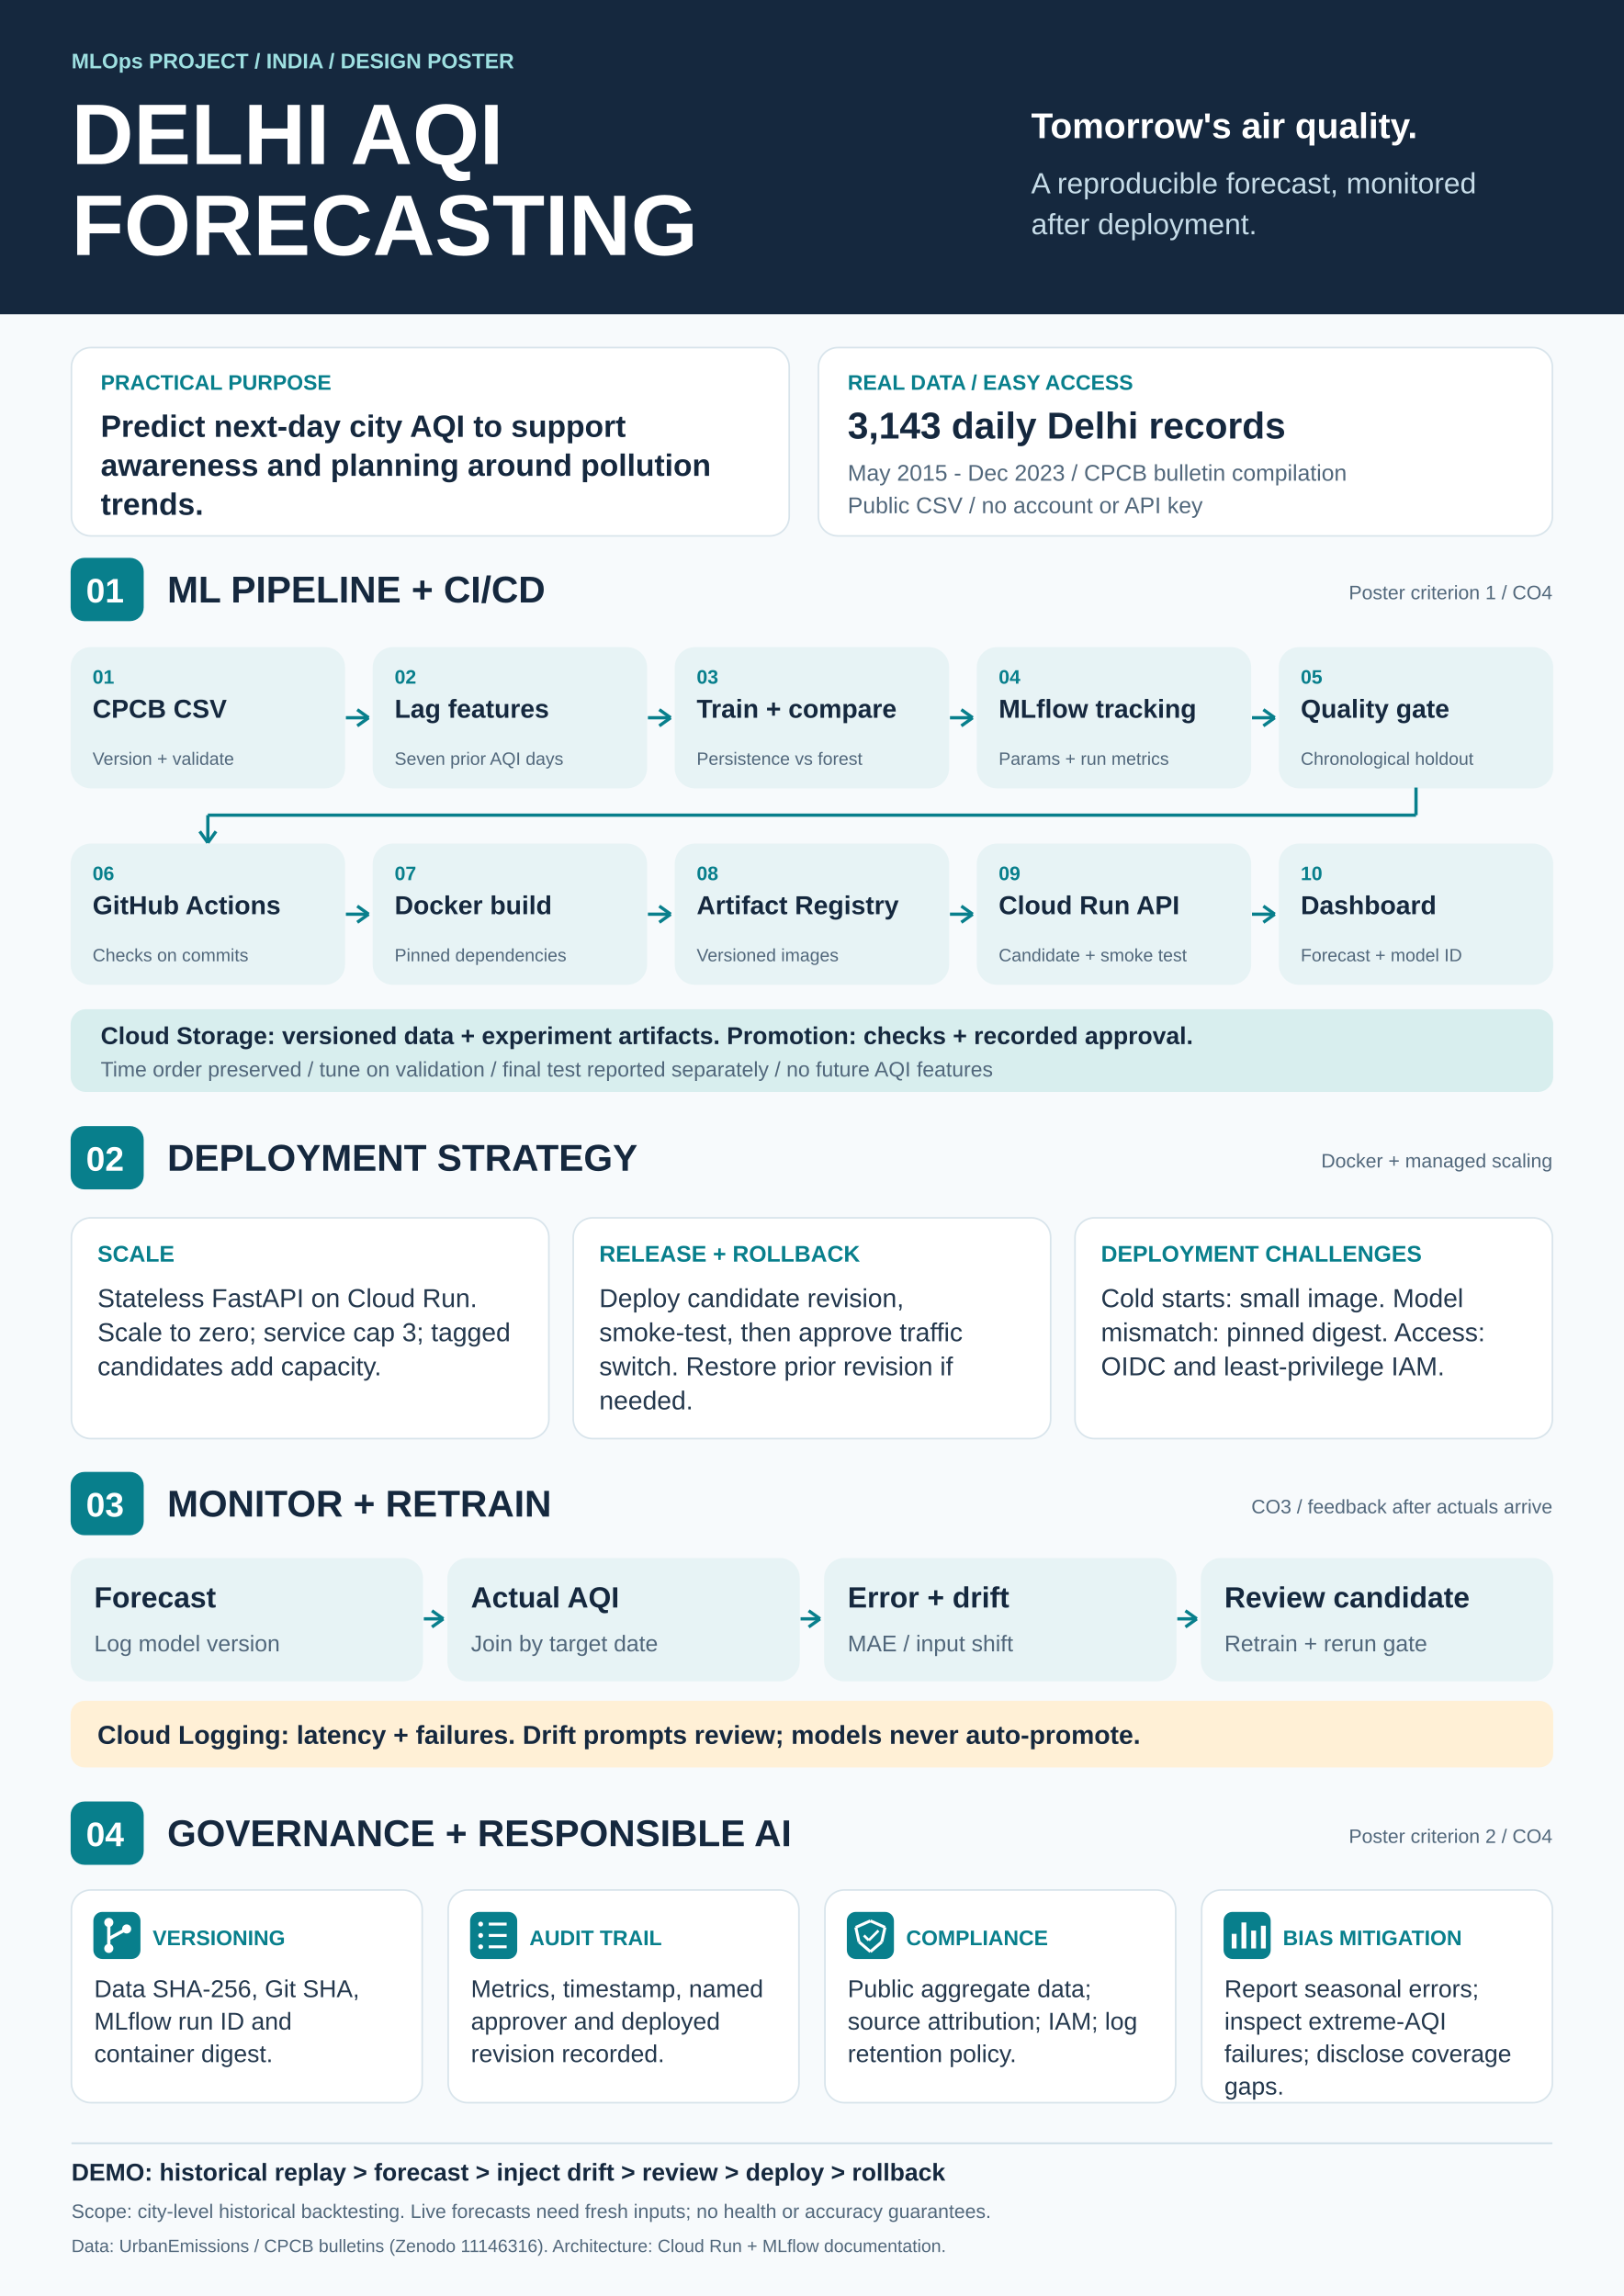
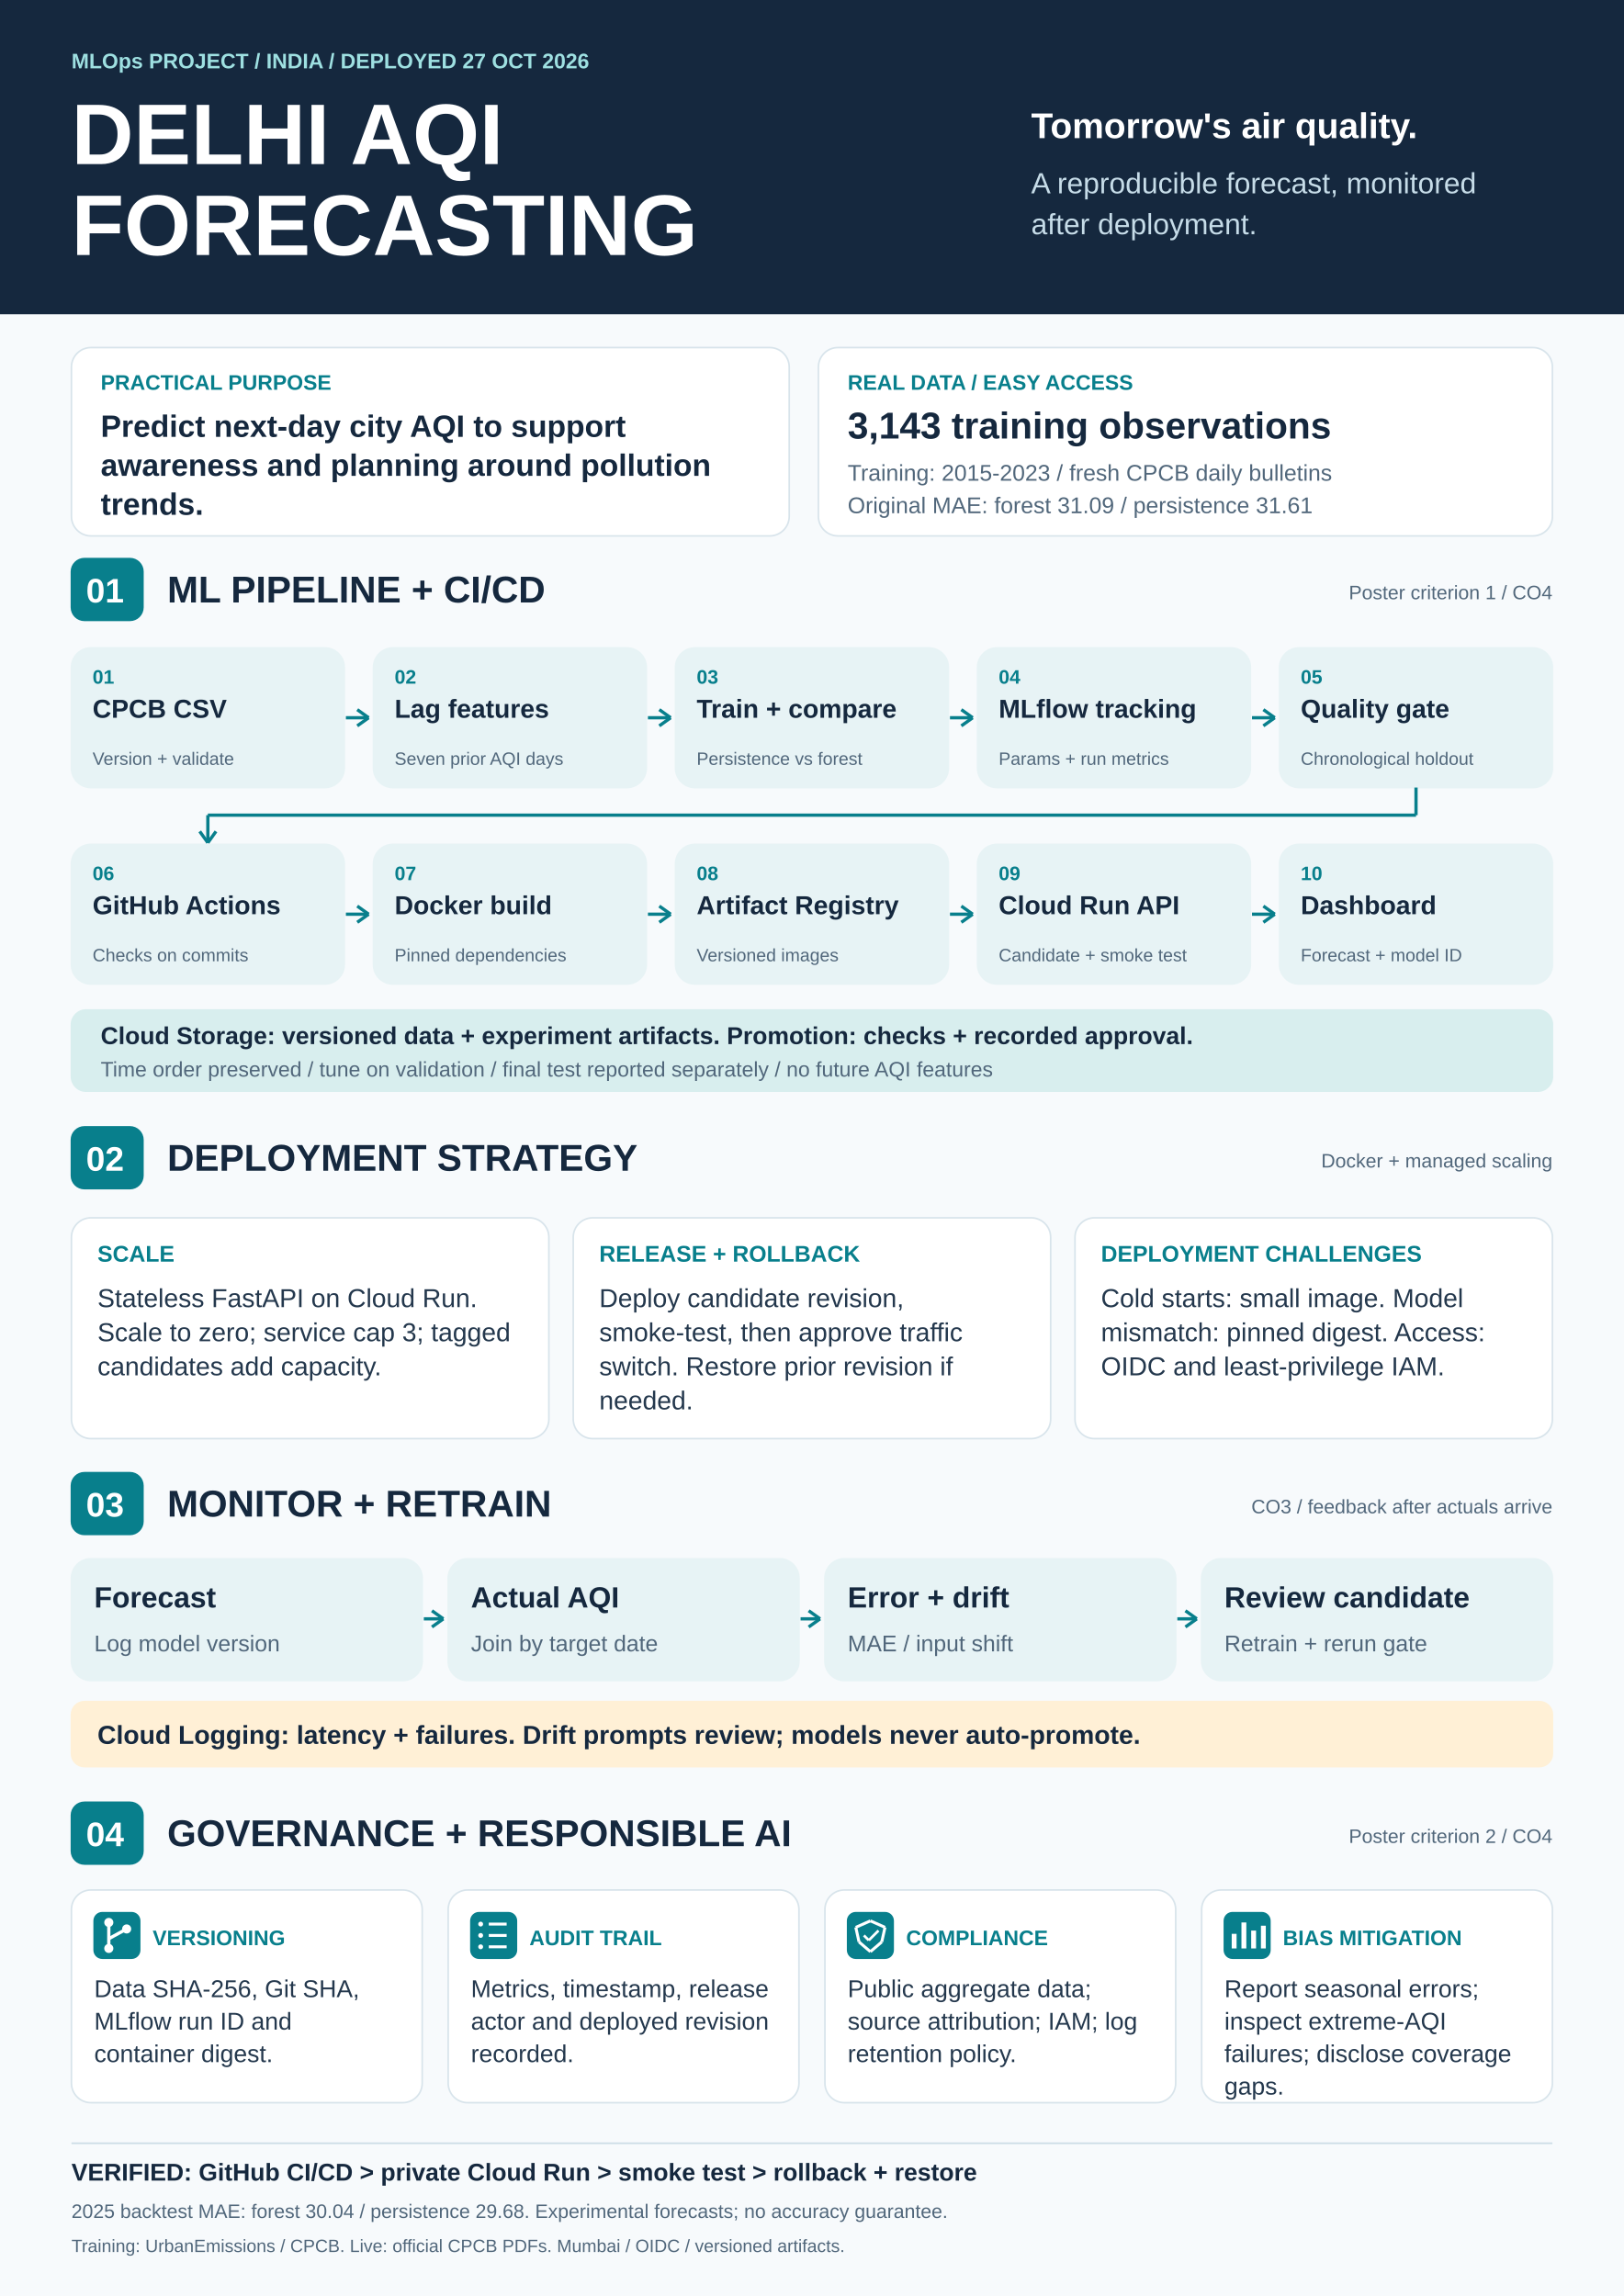
<svg xmlns="http://www.w3.org/2000/svg" width="297mm" height="420mm" viewBox="0 0 1000 1414">
  <rect x="0" y="0" width="1000" height="1414" rx="0" fill="#F7FAFC" stroke="#F7FAFC" />
  <rect x="0" y="0" width="1000" height="193" rx="0" fill="#15283E" stroke="#15283E" />
-   <text x="44" y="42" font-family="Arial,Helvetica,sans-serif" font-size="13" font-weight="700" fill="#9EE0E1">MLOps PROJECT  /  INDIA  /  DESIGN POSTER</text>
+   <text x="44" y="42" font-family="Arial,Helvetica,sans-serif" font-size="13" font-weight="700" fill="#9EE0E1">MLOps PROJECT  /  INDIA  /  DEPLOYED 27 OCT 2026</text>
  <text x="44" y="101" font-family="Arial,Helvetica,sans-serif" font-size="53" font-weight="700" fill="#FFFFFF">DELHI AQI</text>
  <text x="44" y="157" font-family="Arial,Helvetica,sans-serif" font-size="53" font-weight="700" fill="#FFFFFF">FORECASTING</text>
  <text x="635" y="85" font-family="Arial,Helvetica,sans-serif" font-size="22" font-weight="700" fill="#FFFFFF">Tomorrow's air quality.</text>
  <text x="635" y="119.0" font-family="Arial,Helvetica,sans-serif" font-size="18" font-weight="400" fill="#C6DCE8">A reproducible forecast, monitored</text>
  <text x="635" y="144.2" font-family="Arial,Helvetica,sans-serif" font-size="18" font-weight="400" fill="#C6DCE8">after deployment.</text>
  <rect x="44" y="214" width="442" height="116" rx="12" fill="#FFFFFF" stroke="#D8E4EB" />
  <text x="62" y="240" font-family="Arial,Helvetica,sans-serif" font-size="13" font-weight="700" fill="#087F8C">PRACTICAL PURPOSE</text>
  <text x="62" y="269" font-family="Arial,Helvetica,sans-serif" font-size="19" font-weight="700" fill="#15283E">Predict next-day city AQI to support</text>
  <text x="62" y="293" font-family="Arial,Helvetica,sans-serif" font-size="19" font-weight="700" fill="#15283E">awareness and planning around pollution</text>
  <text x="62" y="317" font-family="Arial,Helvetica,sans-serif" font-size="19" font-weight="700" fill="#15283E">trends.</text>
  <rect x="504" y="214" width="452" height="116" rx="12" fill="#FFFFFF" stroke="#D8E4EB" />
  <text x="522" y="240" font-family="Arial,Helvetica,sans-serif" font-size="13" font-weight="700" fill="#087F8C">REAL DATA / EASY ACCESS</text>
-   <text x="522" y="270" font-family="Arial,Helvetica,sans-serif" font-size="23" font-weight="700" fill="#15283E">3,143 daily Delhi records</text>
-   <text x="522" y="296" font-family="Arial,Helvetica,sans-serif" font-size="14" font-weight="400" fill="#51677B">May 2015 - Dec 2023 / CPCB bulletin compilation</text>
-   <text x="522" y="316" font-family="Arial,Helvetica,sans-serif" font-size="14" font-weight="400" fill="#51677B">Public CSV / no account or API key</text>
+   <text x="522" y="270" font-family="Arial,Helvetica,sans-serif" font-size="23" font-weight="700" fill="#15283E">3,143 training observations</text>
+   <text x="522" y="296" font-family="Arial,Helvetica,sans-serif" font-size="14" font-weight="400" fill="#51677B">Training: 2015-2023 / fresh CPCB daily bulletins</text>
+   <text x="522" y="316" font-family="Arial,Helvetica,sans-serif" font-size="14" font-weight="400" fill="#51677B">Original MAE: forest 31.09 / persistence 31.61</text>
  <rect x="44" y="344" width="44" height="38" rx="8" fill="#087F8C" stroke="#087F8C" />
  <text x="53" y="371" font-family="Arial,Helvetica,sans-serif" font-size="21" font-weight="700" fill="#FFFFFF">01</text>
  <text x="103" y="371" font-family="Arial,Helvetica,sans-serif" font-size="23" font-weight="700" fill="#15283E">ML PIPELINE + CI/CD</text>
  <text x="830.624" y="369" font-family="Arial,Helvetica,sans-serif" font-size="12" font-weight="400" fill="#51677B">Poster criterion 1 / CO4</text>
  <rect x="44" y="399" width="168" height="86" rx="12" fill="#E7F3F5" stroke="#E7F3F5" />
  <text x="57" y="421" font-family="Arial,Helvetica,sans-serif" font-size="12" font-weight="700" fill="#087F8C">01</text>
  <text x="57" y="442" font-family="Arial,Helvetica,sans-serif" font-size="16" font-weight="700" fill="#15283E">CPCB CSV</text>
  <text x="57" y="471" font-family="Arial,Helvetica,sans-serif" font-size="11" font-weight="400" fill="#51677B">Version + validate</text>
  <line x1="213" y1="442" x2="227" y2="442" stroke="#087F8C" stroke-width="2" />
  <line x1="227" y1="442" x2="220" y2="437" stroke="#087F8C" stroke-width="2" />
  <line x1="227" y1="442" x2="220" y2="447" stroke="#087F8C" stroke-width="2" />
  <rect x="230" y="399" width="168" height="86" rx="12" fill="#E7F3F5" stroke="#E7F3F5" />
  <text x="243" y="421" font-family="Arial,Helvetica,sans-serif" font-size="12" font-weight="700" fill="#087F8C">02</text>
  <text x="243" y="442" font-family="Arial,Helvetica,sans-serif" font-size="16" font-weight="700" fill="#15283E">Lag features</text>
  <text x="243" y="471" font-family="Arial,Helvetica,sans-serif" font-size="11" font-weight="400" fill="#51677B">Seven prior AQI days</text>
  <line x1="399" y1="442" x2="413" y2="442" stroke="#087F8C" stroke-width="2" />
  <line x1="413" y1="442" x2="406" y2="437" stroke="#087F8C" stroke-width="2" />
  <line x1="413" y1="442" x2="406" y2="447" stroke="#087F8C" stroke-width="2" />
  <rect x="416" y="399" width="168" height="86" rx="12" fill="#E7F3F5" stroke="#E7F3F5" />
  <text x="429" y="421" font-family="Arial,Helvetica,sans-serif" font-size="12" font-weight="700" fill="#087F8C">03</text>
  <text x="429" y="442" font-family="Arial,Helvetica,sans-serif" font-size="16" font-weight="700" fill="#15283E">Train + compare</text>
  <text x="429" y="471" font-family="Arial,Helvetica,sans-serif" font-size="11" font-weight="400" fill="#51677B">Persistence vs forest</text>
  <line x1="585" y1="442" x2="599" y2="442" stroke="#087F8C" stroke-width="2" />
  <line x1="599" y1="442" x2="592" y2="437" stroke="#087F8C" stroke-width="2" />
  <line x1="599" y1="442" x2="592" y2="447" stroke="#087F8C" stroke-width="2" />
  <rect x="602" y="399" width="168" height="86" rx="12" fill="#E7F3F5" stroke="#E7F3F5" />
  <text x="615" y="421" font-family="Arial,Helvetica,sans-serif" font-size="12" font-weight="700" fill="#087F8C">04</text>
  <text x="615" y="442" font-family="Arial,Helvetica,sans-serif" font-size="16" font-weight="700" fill="#15283E">MLflow tracking</text>
  <text x="615" y="471" font-family="Arial,Helvetica,sans-serif" font-size="11" font-weight="400" fill="#51677B">Params + run metrics</text>
  <line x1="771" y1="442" x2="785" y2="442" stroke="#087F8C" stroke-width="2" />
  <line x1="785" y1="442" x2="778" y2="437" stroke="#087F8C" stroke-width="2" />
  <line x1="785" y1="442" x2="778" y2="447" stroke="#087F8C" stroke-width="2" />
  <rect x="788" y="399" width="168" height="86" rx="12" fill="#E7F3F5" stroke="#E7F3F5" />
  <text x="801" y="421" font-family="Arial,Helvetica,sans-serif" font-size="12" font-weight="700" fill="#087F8C">05</text>
  <text x="801" y="442" font-family="Arial,Helvetica,sans-serif" font-size="16" font-weight="700" fill="#15283E">Quality gate</text>
  <text x="801" y="471" font-family="Arial,Helvetica,sans-serif" font-size="11" font-weight="400" fill="#51677B">Chronological holdout</text>
  <rect x="44" y="520" width="168" height="86" rx="12" fill="#E7F3F5" stroke="#E7F3F5" />
  <text x="57" y="542" font-family="Arial,Helvetica,sans-serif" font-size="12" font-weight="700" fill="#087F8C">06</text>
  <text x="57" y="563" font-family="Arial,Helvetica,sans-serif" font-size="16" font-weight="700" fill="#15283E">GitHub Actions</text>
  <text x="57" y="592" font-family="Arial,Helvetica,sans-serif" font-size="11" font-weight="400" fill="#51677B">Checks on commits</text>
  <line x1="213" y1="563" x2="227" y2="563" stroke="#087F8C" stroke-width="2" />
  <line x1="227" y1="563" x2="220" y2="558" stroke="#087F8C" stroke-width="2" />
  <line x1="227" y1="563" x2="220" y2="568" stroke="#087F8C" stroke-width="2" />
  <rect x="230" y="520" width="168" height="86" rx="12" fill="#E7F3F5" stroke="#E7F3F5" />
  <text x="243" y="542" font-family="Arial,Helvetica,sans-serif" font-size="12" font-weight="700" fill="#087F8C">07</text>
  <text x="243" y="563" font-family="Arial,Helvetica,sans-serif" font-size="16" font-weight="700" fill="#15283E">Docker build</text>
  <text x="243" y="592" font-family="Arial,Helvetica,sans-serif" font-size="11" font-weight="400" fill="#51677B">Pinned dependencies</text>
  <line x1="399" y1="563" x2="413" y2="563" stroke="#087F8C" stroke-width="2" />
  <line x1="413" y1="563" x2="406" y2="558" stroke="#087F8C" stroke-width="2" />
  <line x1="413" y1="563" x2="406" y2="568" stroke="#087F8C" stroke-width="2" />
  <rect x="416" y="520" width="168" height="86" rx="12" fill="#E7F3F5" stroke="#E7F3F5" />
  <text x="429" y="542" font-family="Arial,Helvetica,sans-serif" font-size="12" font-weight="700" fill="#087F8C">08</text>
  <text x="429" y="563" font-family="Arial,Helvetica,sans-serif" font-size="16" font-weight="700" fill="#15283E">Artifact Registry</text>
  <text x="429" y="592" font-family="Arial,Helvetica,sans-serif" font-size="11" font-weight="400" fill="#51677B">Versioned images</text>
  <line x1="585" y1="563" x2="599" y2="563" stroke="#087F8C" stroke-width="2" />
  <line x1="599" y1="563" x2="592" y2="558" stroke="#087F8C" stroke-width="2" />
  <line x1="599" y1="563" x2="592" y2="568" stroke="#087F8C" stroke-width="2" />
  <rect x="602" y="520" width="168" height="86" rx="12" fill="#E7F3F5" stroke="#E7F3F5" />
  <text x="615" y="542" font-family="Arial,Helvetica,sans-serif" font-size="12" font-weight="700" fill="#087F8C">09</text>
  <text x="615" y="563" font-family="Arial,Helvetica,sans-serif" font-size="16" font-weight="700" fill="#15283E">Cloud Run API</text>
  <text x="615" y="592" font-family="Arial,Helvetica,sans-serif" font-size="11" font-weight="400" fill="#51677B">Candidate + smoke test</text>
  <line x1="771" y1="563" x2="785" y2="563" stroke="#087F8C" stroke-width="2" />
  <line x1="785" y1="563" x2="778" y2="558" stroke="#087F8C" stroke-width="2" />
  <line x1="785" y1="563" x2="778" y2="568" stroke="#087F8C" stroke-width="2" />
  <rect x="788" y="520" width="168" height="86" rx="12" fill="#E7F3F5" stroke="#E7F3F5" />
  <text x="801" y="542" font-family="Arial,Helvetica,sans-serif" font-size="12" font-weight="700" fill="#087F8C">10</text>
  <text x="801" y="563" font-family="Arial,Helvetica,sans-serif" font-size="16" font-weight="700" fill="#15283E">Dashboard</text>
  <text x="801" y="592" font-family="Arial,Helvetica,sans-serif" font-size="11" font-weight="400" fill="#51677B">Forecast + model ID</text>
  <line x1="872" y1="485" x2="872" y2="502" stroke="#087F8C" stroke-width="2" />
  <line x1="872" y1="502" x2="128" y2="502" stroke="#087F8C" stroke-width="2" />
  <line x1="128" y1="502" x2="128" y2="519" stroke="#087F8C" stroke-width="2" />
  <line x1="128" y1="519" x2="123" y2="512" stroke="#087F8C" stroke-width="2" />
  <line x1="128" y1="519" x2="133" y2="512" stroke="#087F8C" stroke-width="2" />
  <rect x="44" y="622" width="912" height="50" rx="9" fill="#D8EEEE" stroke="#D8EEEE" />
  <text x="62" y="643" font-family="Arial,Helvetica,sans-serif" font-size="15" font-weight="700" fill="#15283E">Cloud Storage: versioned data + experiment artifacts. Promotion: checks + recorded approval.</text>
  <text x="62" y="663" font-family="Arial,Helvetica,sans-serif" font-size="13" font-weight="400" fill="#51677B">Time order preserved / tune on validation / final test reported separately / no future AQI features</text>
  <rect x="44" y="694" width="44" height="38" rx="8" fill="#087F8C" stroke="#087F8C" />
  <text x="53" y="721" font-family="Arial,Helvetica,sans-serif" font-size="21" font-weight="700" fill="#FFFFFF">02</text>
  <text x="103" y="721" font-family="Arial,Helvetica,sans-serif" font-size="23" font-weight="700" fill="#15283E">DEPLOYMENT STRATEGY</text>
  <text x="813.608" y="719" font-family="Arial,Helvetica,sans-serif" font-size="12" font-weight="400" fill="#51677B">Docker + managed scaling</text>
  <rect x="44" y="750" width="294" height="136" rx="12" fill="#FFFFFF" stroke="#D8E4EB" />
  <text x="60" y="777" font-family="Arial,Helvetica,sans-serif" font-size="14" font-weight="700" fill="#087F8C">SCALE</text>
  <text x="60" y="805" font-family="Arial,Helvetica,sans-serif" font-size="16" font-weight="400" fill="#24384D">Stateless FastAPI on Cloud Run.</text>
  <text x="60" y="826" font-family="Arial,Helvetica,sans-serif" font-size="16" font-weight="400" fill="#24384D">Scale to zero; service cap 3; tagged</text>
  <text x="60" y="847" font-family="Arial,Helvetica,sans-serif" font-size="16" font-weight="400" fill="#24384D">candidates add capacity.</text>
  <rect x="353" y="750" width="294" height="136" rx="12" fill="#FFFFFF" stroke="#D8E4EB" />
  <text x="369" y="777" font-family="Arial,Helvetica,sans-serif" font-size="14" font-weight="700" fill="#087F8C">RELEASE + ROLLBACK</text>
  <text x="369" y="805" font-family="Arial,Helvetica,sans-serif" font-size="16" font-weight="400" fill="#24384D">Deploy candidate revision,</text>
  <text x="369" y="826" font-family="Arial,Helvetica,sans-serif" font-size="16" font-weight="400" fill="#24384D">smoke-test, then approve traffic</text>
  <text x="369" y="847" font-family="Arial,Helvetica,sans-serif" font-size="16" font-weight="400" fill="#24384D">switch. Restore prior revision if</text>
  <text x="369" y="868" font-family="Arial,Helvetica,sans-serif" font-size="16" font-weight="400" fill="#24384D">needed.</text>
  <rect x="662" y="750" width="294" height="136" rx="12" fill="#FFFFFF" stroke="#D8E4EB" />
  <text x="678" y="777" font-family="Arial,Helvetica,sans-serif" font-size="14" font-weight="700" fill="#087F8C">DEPLOYMENT CHALLENGES</text>
  <text x="678" y="805" font-family="Arial,Helvetica,sans-serif" font-size="16" font-weight="400" fill="#24384D">Cold starts: small image. Model</text>
  <text x="678" y="826" font-family="Arial,Helvetica,sans-serif" font-size="16" font-weight="400" fill="#24384D">mismatch: pinned digest. Access:</text>
  <text x="678" y="847" font-family="Arial,Helvetica,sans-serif" font-size="16" font-weight="400" fill="#24384D">OIDC and least-privilege IAM.</text>
  <rect x="44" y="907" width="44" height="38" rx="8" fill="#087F8C" stroke="#087F8C" />
  <text x="53" y="934" font-family="Arial,Helvetica,sans-serif" font-size="21" font-weight="700" fill="#FFFFFF">03</text>
  <text x="103" y="934" font-family="Arial,Helvetica,sans-serif" font-size="23" font-weight="700" fill="#15283E">MONITOR + RETRAIN</text>
  <text x="770.588" y="932" font-family="Arial,Helvetica,sans-serif" font-size="12" font-weight="400" fill="#51677B">CO3 / feedback after actuals arrive</text>
  <rect x="44" y="960" width="216" height="75" rx="12" fill="#E7F3F5" stroke="#E7F3F5" />
  <text x="58" y="990" font-family="Arial,Helvetica,sans-serif" font-size="18" font-weight="700" fill="#15283E">Forecast</text>
  <text x="58" y="1017" font-family="Arial,Helvetica,sans-serif" font-size="14" font-weight="400" fill="#51677B">Log model version</text>
  <line x1="261" y1="997" x2="273" y2="997" stroke="#087F8C" stroke-width="2" />
  <line x1="273" y1="997" x2="266" y2="992" stroke="#087F8C" stroke-width="2" />
  <line x1="273" y1="997" x2="266" y2="1002" stroke="#087F8C" stroke-width="2" />
  <rect x="276" y="960" width="216" height="75" rx="12" fill="#E7F3F5" stroke="#E7F3F5" />
  <text x="290" y="990" font-family="Arial,Helvetica,sans-serif" font-size="18" font-weight="700" fill="#15283E">Actual AQI</text>
  <text x="290" y="1017" font-family="Arial,Helvetica,sans-serif" font-size="14" font-weight="400" fill="#51677B">Join by target date</text>
  <line x1="493" y1="997" x2="505" y2="997" stroke="#087F8C" stroke-width="2" />
  <line x1="505" y1="997" x2="498" y2="992" stroke="#087F8C" stroke-width="2" />
  <line x1="505" y1="997" x2="498" y2="1002" stroke="#087F8C" stroke-width="2" />
  <rect x="508" y="960" width="216" height="75" rx="12" fill="#E7F3F5" stroke="#E7F3F5" />
  <text x="522" y="990" font-family="Arial,Helvetica,sans-serif" font-size="18" font-weight="700" fill="#15283E">Error + drift</text>
  <text x="522" y="1017" font-family="Arial,Helvetica,sans-serif" font-size="14" font-weight="400" fill="#51677B">MAE / input shift</text>
  <line x1="725" y1="997" x2="737" y2="997" stroke="#087F8C" stroke-width="2" />
  <line x1="737" y1="997" x2="730" y2="992" stroke="#087F8C" stroke-width="2" />
  <line x1="737" y1="997" x2="730" y2="1002" stroke="#087F8C" stroke-width="2" />
  <rect x="740" y="960" width="216" height="75" rx="12" fill="#E7F3F5" stroke="#E7F3F5" />
  <text x="754" y="990" font-family="Arial,Helvetica,sans-serif" font-size="18" font-weight="700" fill="#15283E">Review candidate</text>
  <text x="754" y="1017" font-family="Arial,Helvetica,sans-serif" font-size="14" font-weight="400" fill="#51677B">Retrain + rerun gate</text>
  <rect x="44" y="1048" width="912" height="40" rx="8" fill="#FFF0D6" stroke="#FFF0D6" />
  <text x="60" y="1074" font-family="Arial,Helvetica,sans-serif" font-size="16" font-weight="700" fill="#15283E">Cloud Logging: latency + failures. Drift prompts review; models never auto-promote.</text>
  <rect x="44" y="1110" width="44" height="38" rx="8" fill="#087F8C" stroke="#087F8C" />
  <text x="53" y="1137" font-family="Arial,Helvetica,sans-serif" font-size="21" font-weight="700" fill="#FFFFFF">04</text>
  <text x="103" y="1137" font-family="Arial,Helvetica,sans-serif" font-size="23" font-weight="700" fill="#15283E">GOVERNANCE + RESPONSIBLE AI</text>
  <text x="830.624" y="1135" font-family="Arial,Helvetica,sans-serif" font-size="12" font-weight="400" fill="#51677B">Poster criterion 2 / CO4</text>
  <rect x="44" y="1164" width="216" height="131" rx="12" fill="#FFFFFF" stroke="#D8E4EB" />
  <rect x="58" y="1178" width="28" height="28" rx="5" fill="#087F8C" stroke="#087F8C" />
  <line x1="67" y1="1184" x2="67" y2="1200" stroke="#FFFFFF" stroke-width="2" />
  <line x1="67" y1="1194" x2="78" y2="1188" stroke="#FFFFFF" stroke-width="2" />
  <circle cx="67" cy="1184" r="2.8" fill="#FFFFFF" />
  <circle cx="67" cy="1200" r="2.8" fill="#FFFFFF" />
  <circle cx="78" cy="1188" r="2.8" fill="#FFFFFF" />
  <text x="94" y="1198" font-family="Arial,Helvetica,sans-serif" font-size="13" font-weight="700" fill="#087F8C">VERSIONING</text>
  <text x="58" y="1230" font-family="Arial,Helvetica,sans-serif" font-size="15" font-weight="400" fill="#24384D">Data SHA-256, Git SHA,</text>
  <text x="58" y="1250" font-family="Arial,Helvetica,sans-serif" font-size="15" font-weight="400" fill="#24384D">MLflow run ID and</text>
  <text x="58" y="1270" font-family="Arial,Helvetica,sans-serif" font-size="15" font-weight="400" fill="#24384D">container digest.</text>
  <rect x="276" y="1164" width="216" height="131" rx="12" fill="#FFFFFF" stroke="#D8E4EB" />
  <rect x="290" y="1178" width="28" height="28" rx="5" fill="#087F8C" stroke="#087F8C" />
  <line x1="301" y1="1185" x2="312" y2="1185" stroke="#FFFFFF" stroke-width="1.8" />
  <circle cx="296" cy="1185" r="1.5" fill="#FFFFFF" />
  <line x1="301" y1="1192" x2="312" y2="1192" stroke="#FFFFFF" stroke-width="1.8" />
  <circle cx="296" cy="1192" r="1.5" fill="#FFFFFF" />
  <line x1="301" y1="1199" x2="312" y2="1199" stroke="#FFFFFF" stroke-width="1.8" />
  <circle cx="296" cy="1199" r="1.5" fill="#FFFFFF" />
  <text x="326" y="1198" font-family="Arial,Helvetica,sans-serif" font-size="13" font-weight="700" fill="#087F8C">AUDIT TRAIL</text>
-   <text x="290" y="1230" font-family="Arial,Helvetica,sans-serif" font-size="15" font-weight="400" fill="#24384D">Metrics, timestamp, named</text>
-   <text x="290" y="1250" font-family="Arial,Helvetica,sans-serif" font-size="15" font-weight="400" fill="#24384D">approver and deployed</text>
-   <text x="290" y="1270" font-family="Arial,Helvetica,sans-serif" font-size="15" font-weight="400" fill="#24384D">revision recorded.</text>
+   <text x="290" y="1230" font-family="Arial,Helvetica,sans-serif" font-size="15" font-weight="400" fill="#24384D">Metrics, timestamp, release</text>
+   <text x="290" y="1250" font-family="Arial,Helvetica,sans-serif" font-size="15" font-weight="400" fill="#24384D">actor and deployed revision</text>
+   <text x="290" y="1270" font-family="Arial,Helvetica,sans-serif" font-size="15" font-weight="400" fill="#24384D">recorded.</text>
  <rect x="508" y="1164" width="216" height="131" rx="12" fill="#FFFFFF" stroke="#D8E4EB" />
  <rect x="522" y="1178" width="28" height="28" rx="5" fill="#087F8C" stroke="#087F8C" />
  <line x1="536" y1="1183" x2="545" y2="1187" stroke="#FFFFFF" stroke-width="1.8" />
  <line x1="545" y1="1187" x2="543" y2="1196" stroke="#FFFFFF" stroke-width="1.8" />
  <line x1="543" y1="1196" x2="536" y2="1202" stroke="#FFFFFF" stroke-width="1.8" />
  <line x1="536" y1="1202" x2="529" y2="1196" stroke="#FFFFFF" stroke-width="1.8" />
  <line x1="529" y1="1196" x2="527" y2="1187" stroke="#FFFFFF" stroke-width="1.8" />
  <line x1="527" y1="1187" x2="536" y2="1183" stroke="#FFFFFF" stroke-width="1.8" />
  <line x1="532" y1="1192" x2="535" y2="1195" stroke="#FFFFFF" stroke-width="1.6" />
  <line x1="535" y1="1195" x2="541" y2="1189" stroke="#FFFFFF" stroke-width="1.6" />
  <text x="558" y="1198" font-family="Arial,Helvetica,sans-serif" font-size="13" font-weight="700" fill="#087F8C">COMPLIANCE</text>
  <text x="522" y="1230" font-family="Arial,Helvetica,sans-serif" font-size="15" font-weight="400" fill="#24384D">Public aggregate data;</text>
  <text x="522" y="1250" font-family="Arial,Helvetica,sans-serif" font-size="15" font-weight="400" fill="#24384D">source attribution; IAM; log</text>
  <text x="522" y="1270" font-family="Arial,Helvetica,sans-serif" font-size="15" font-weight="400" fill="#24384D">retention policy.</text>
  <rect x="740" y="1164" width="216" height="131" rx="12" fill="#FFFFFF" stroke="#D8E4EB" />
  <rect x="754" y="1178" width="28" height="28" rx="5" fill="#087F8C" stroke="#087F8C" />
  <line x1="760" y1="1200" x2="760" y2="1191" stroke="#FFFFFF" stroke-width="3" />
  <line x1="766" y1="1200" x2="766" y2="1184" stroke="#FFFFFF" stroke-width="3" />
  <line x1="772" y1="1200" x2="772" y2="1189" stroke="#FFFFFF" stroke-width="3" />
  <line x1="778" y1="1200" x2="778" y2="1186" stroke="#FFFFFF" stroke-width="3" />
  <text x="790" y="1198" font-family="Arial,Helvetica,sans-serif" font-size="13" font-weight="700" fill="#087F8C">BIAS MITIGATION</text>
  <text x="754" y="1230" font-family="Arial,Helvetica,sans-serif" font-size="15" font-weight="400" fill="#24384D">Report seasonal errors;</text>
  <text x="754" y="1250" font-family="Arial,Helvetica,sans-serif" font-size="15" font-weight="400" fill="#24384D">inspect extreme-AQI</text>
  <text x="754" y="1270" font-family="Arial,Helvetica,sans-serif" font-size="15" font-weight="400" fill="#24384D">failures; disclose coverage</text>
  <text x="754" y="1290" font-family="Arial,Helvetica,sans-serif" font-size="15" font-weight="400" fill="#24384D">gaps.</text>
  <line x1="44" y1="1320" x2="956" y2="1320" stroke="#CCDCE5" stroke-width="1" />
-   <text x="44" y="1343" font-family="Arial,Helvetica,sans-serif" font-size="15" font-weight="700" fill="#15283E">DEMO: historical replay &gt; forecast &gt; inject drift &gt; review &gt; deploy &gt; rollback</text>
-   <text x="44" y="1366" font-family="Arial,Helvetica,sans-serif" font-size="12" font-weight="400" fill="#51677B">Scope: city-level historical backtesting. Live forecasts need fresh inputs; no health or accuracy guarantees.</text>
-   <text x="44" y="1387" font-family="Arial,Helvetica,sans-serif" font-size="11" font-weight="400" fill="#51677B">Data: UrbanEmissions / CPCB bulletins (Zenodo 11146316). Architecture: Cloud Run + MLflow documentation.</text>
+   <text x="44" y="1343" font-family="Arial,Helvetica,sans-serif" font-size="15" font-weight="700" fill="#15283E">VERIFIED: GitHub CI/CD &gt; private Cloud Run &gt; smoke test &gt; rollback + restore</text>
+   <text x="44" y="1366" font-family="Arial,Helvetica,sans-serif" font-size="12" font-weight="400" fill="#51677B">2025 backtest MAE: forest 30.04 / persistence 29.68. Experimental forecasts; no accuracy guarantee.</text>
+   <text x="44" y="1387" font-family="Arial,Helvetica,sans-serif" font-size="11" font-weight="400" fill="#51677B">Training: UrbanEmissions / CPCB. Live: official CPCB PDFs. Mumbai / OIDC / versioned artifacts.</text>
</svg>
